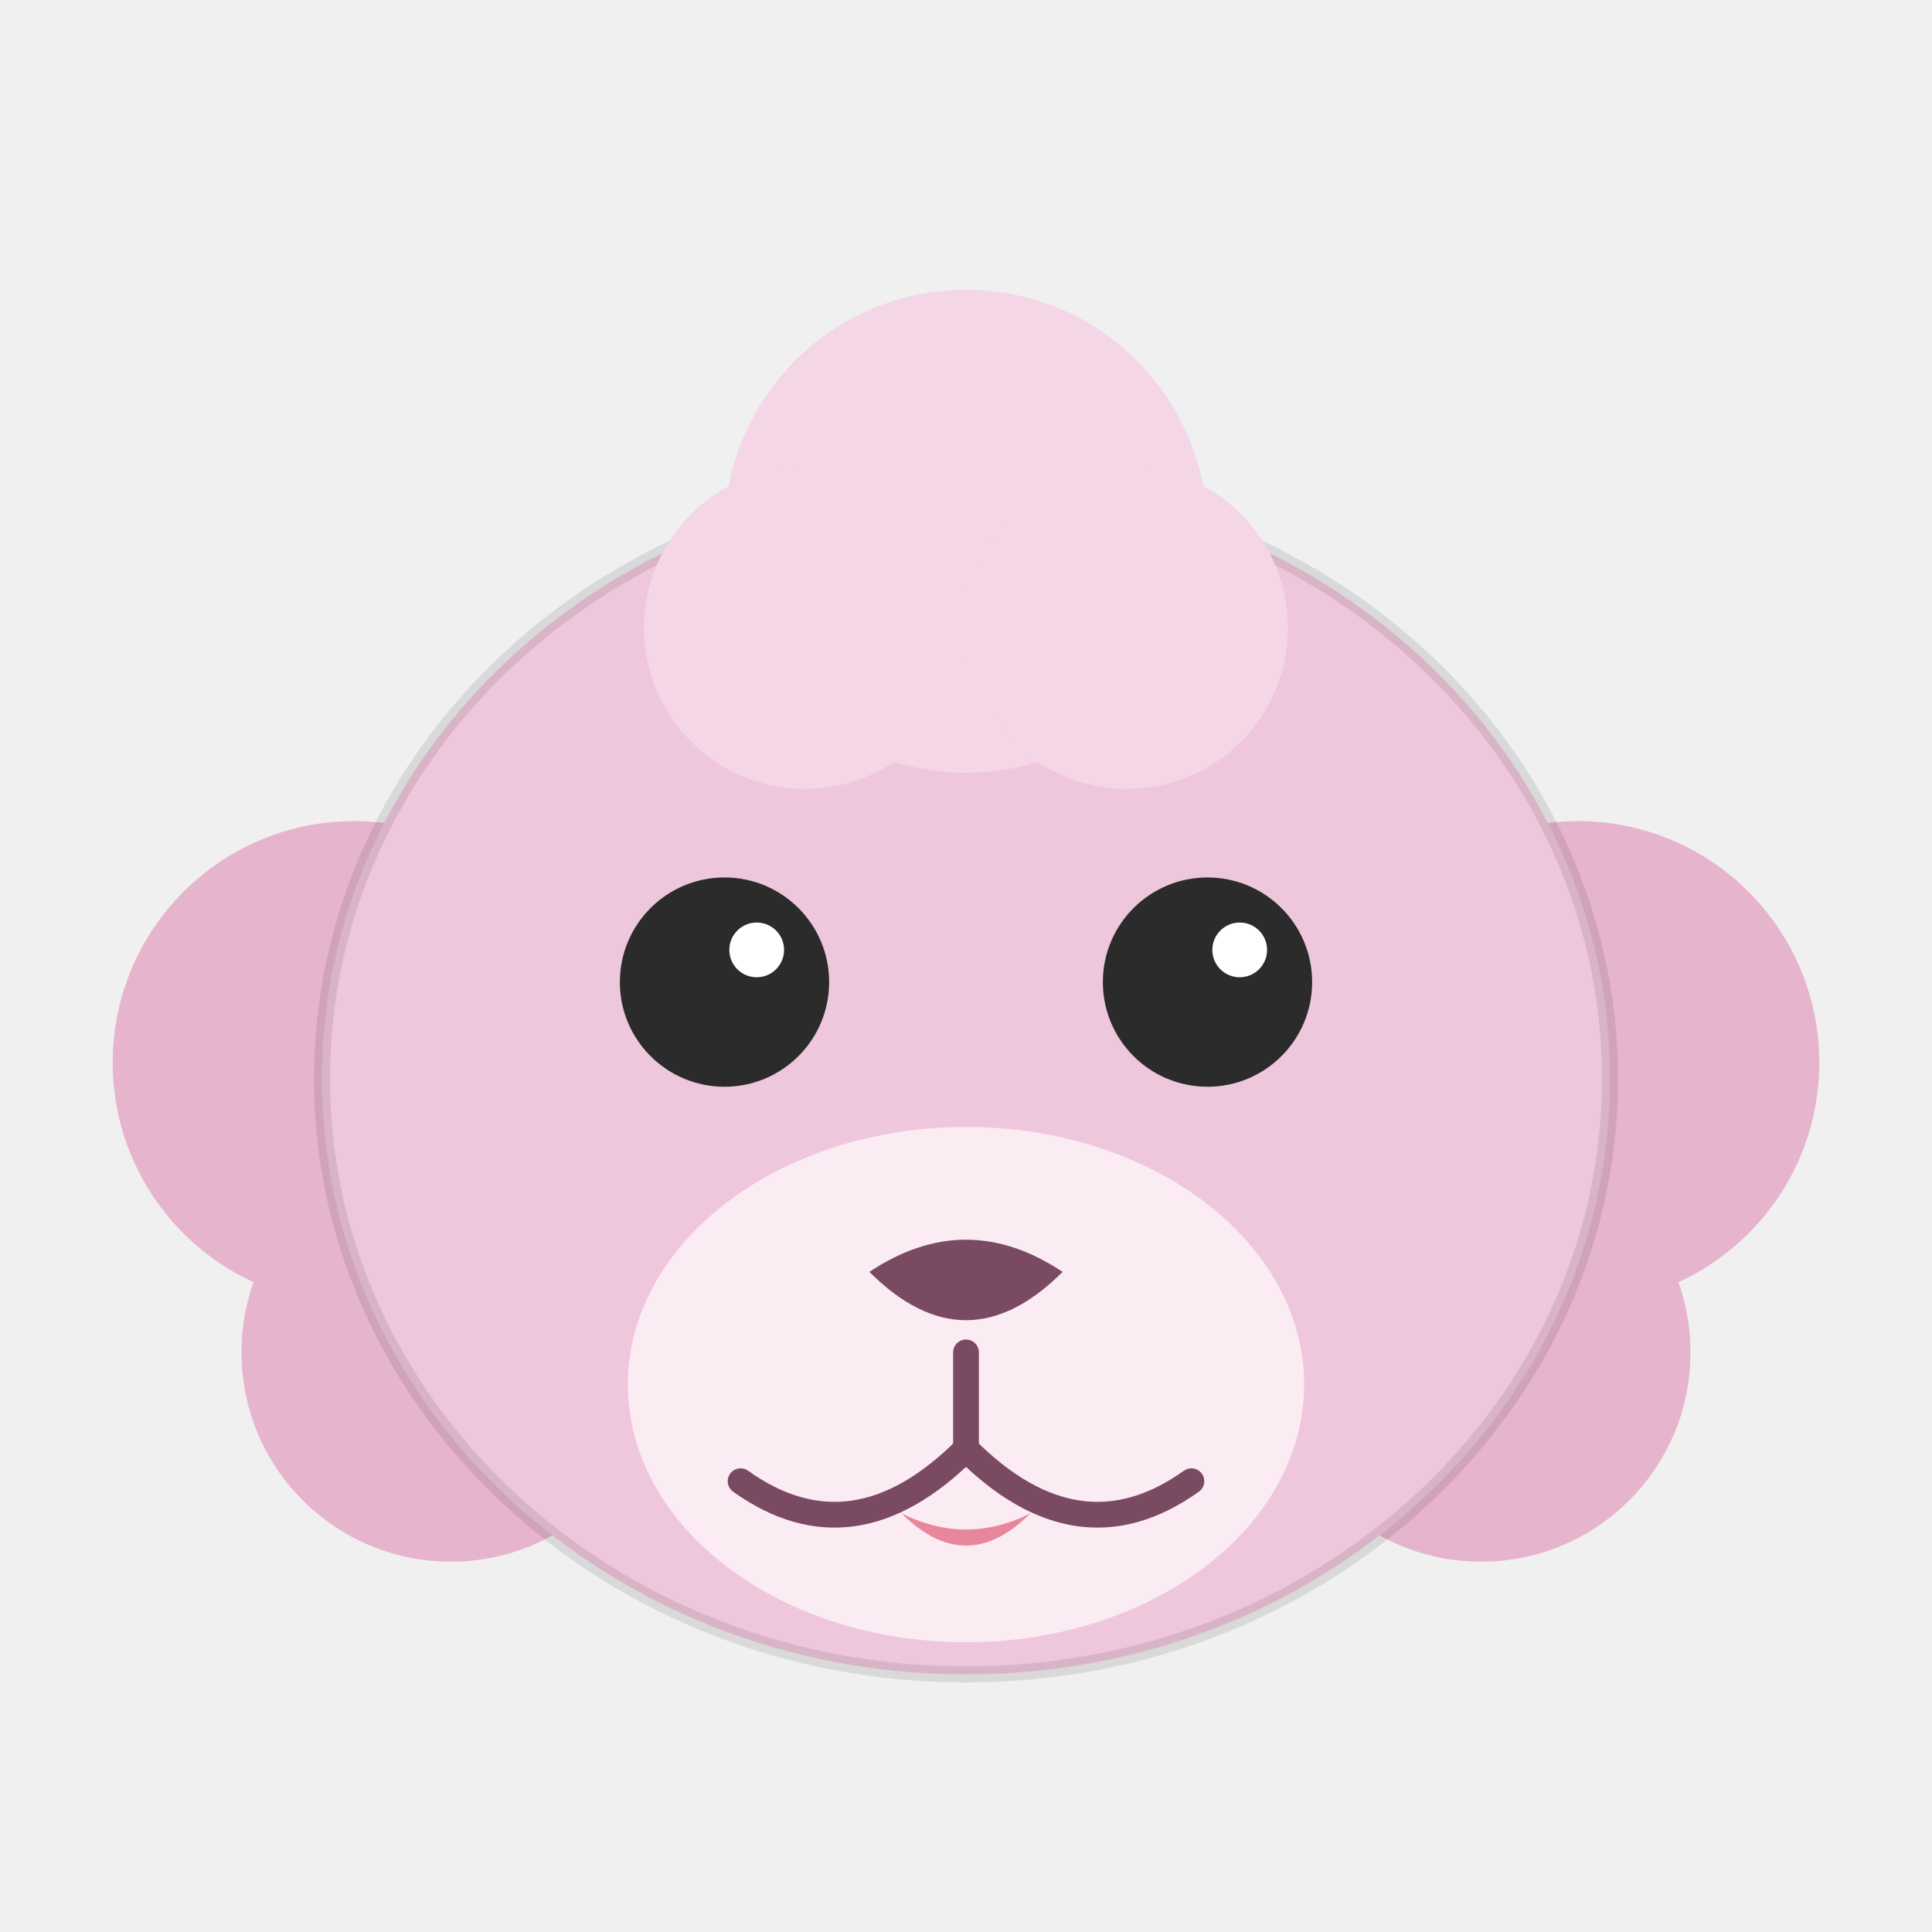
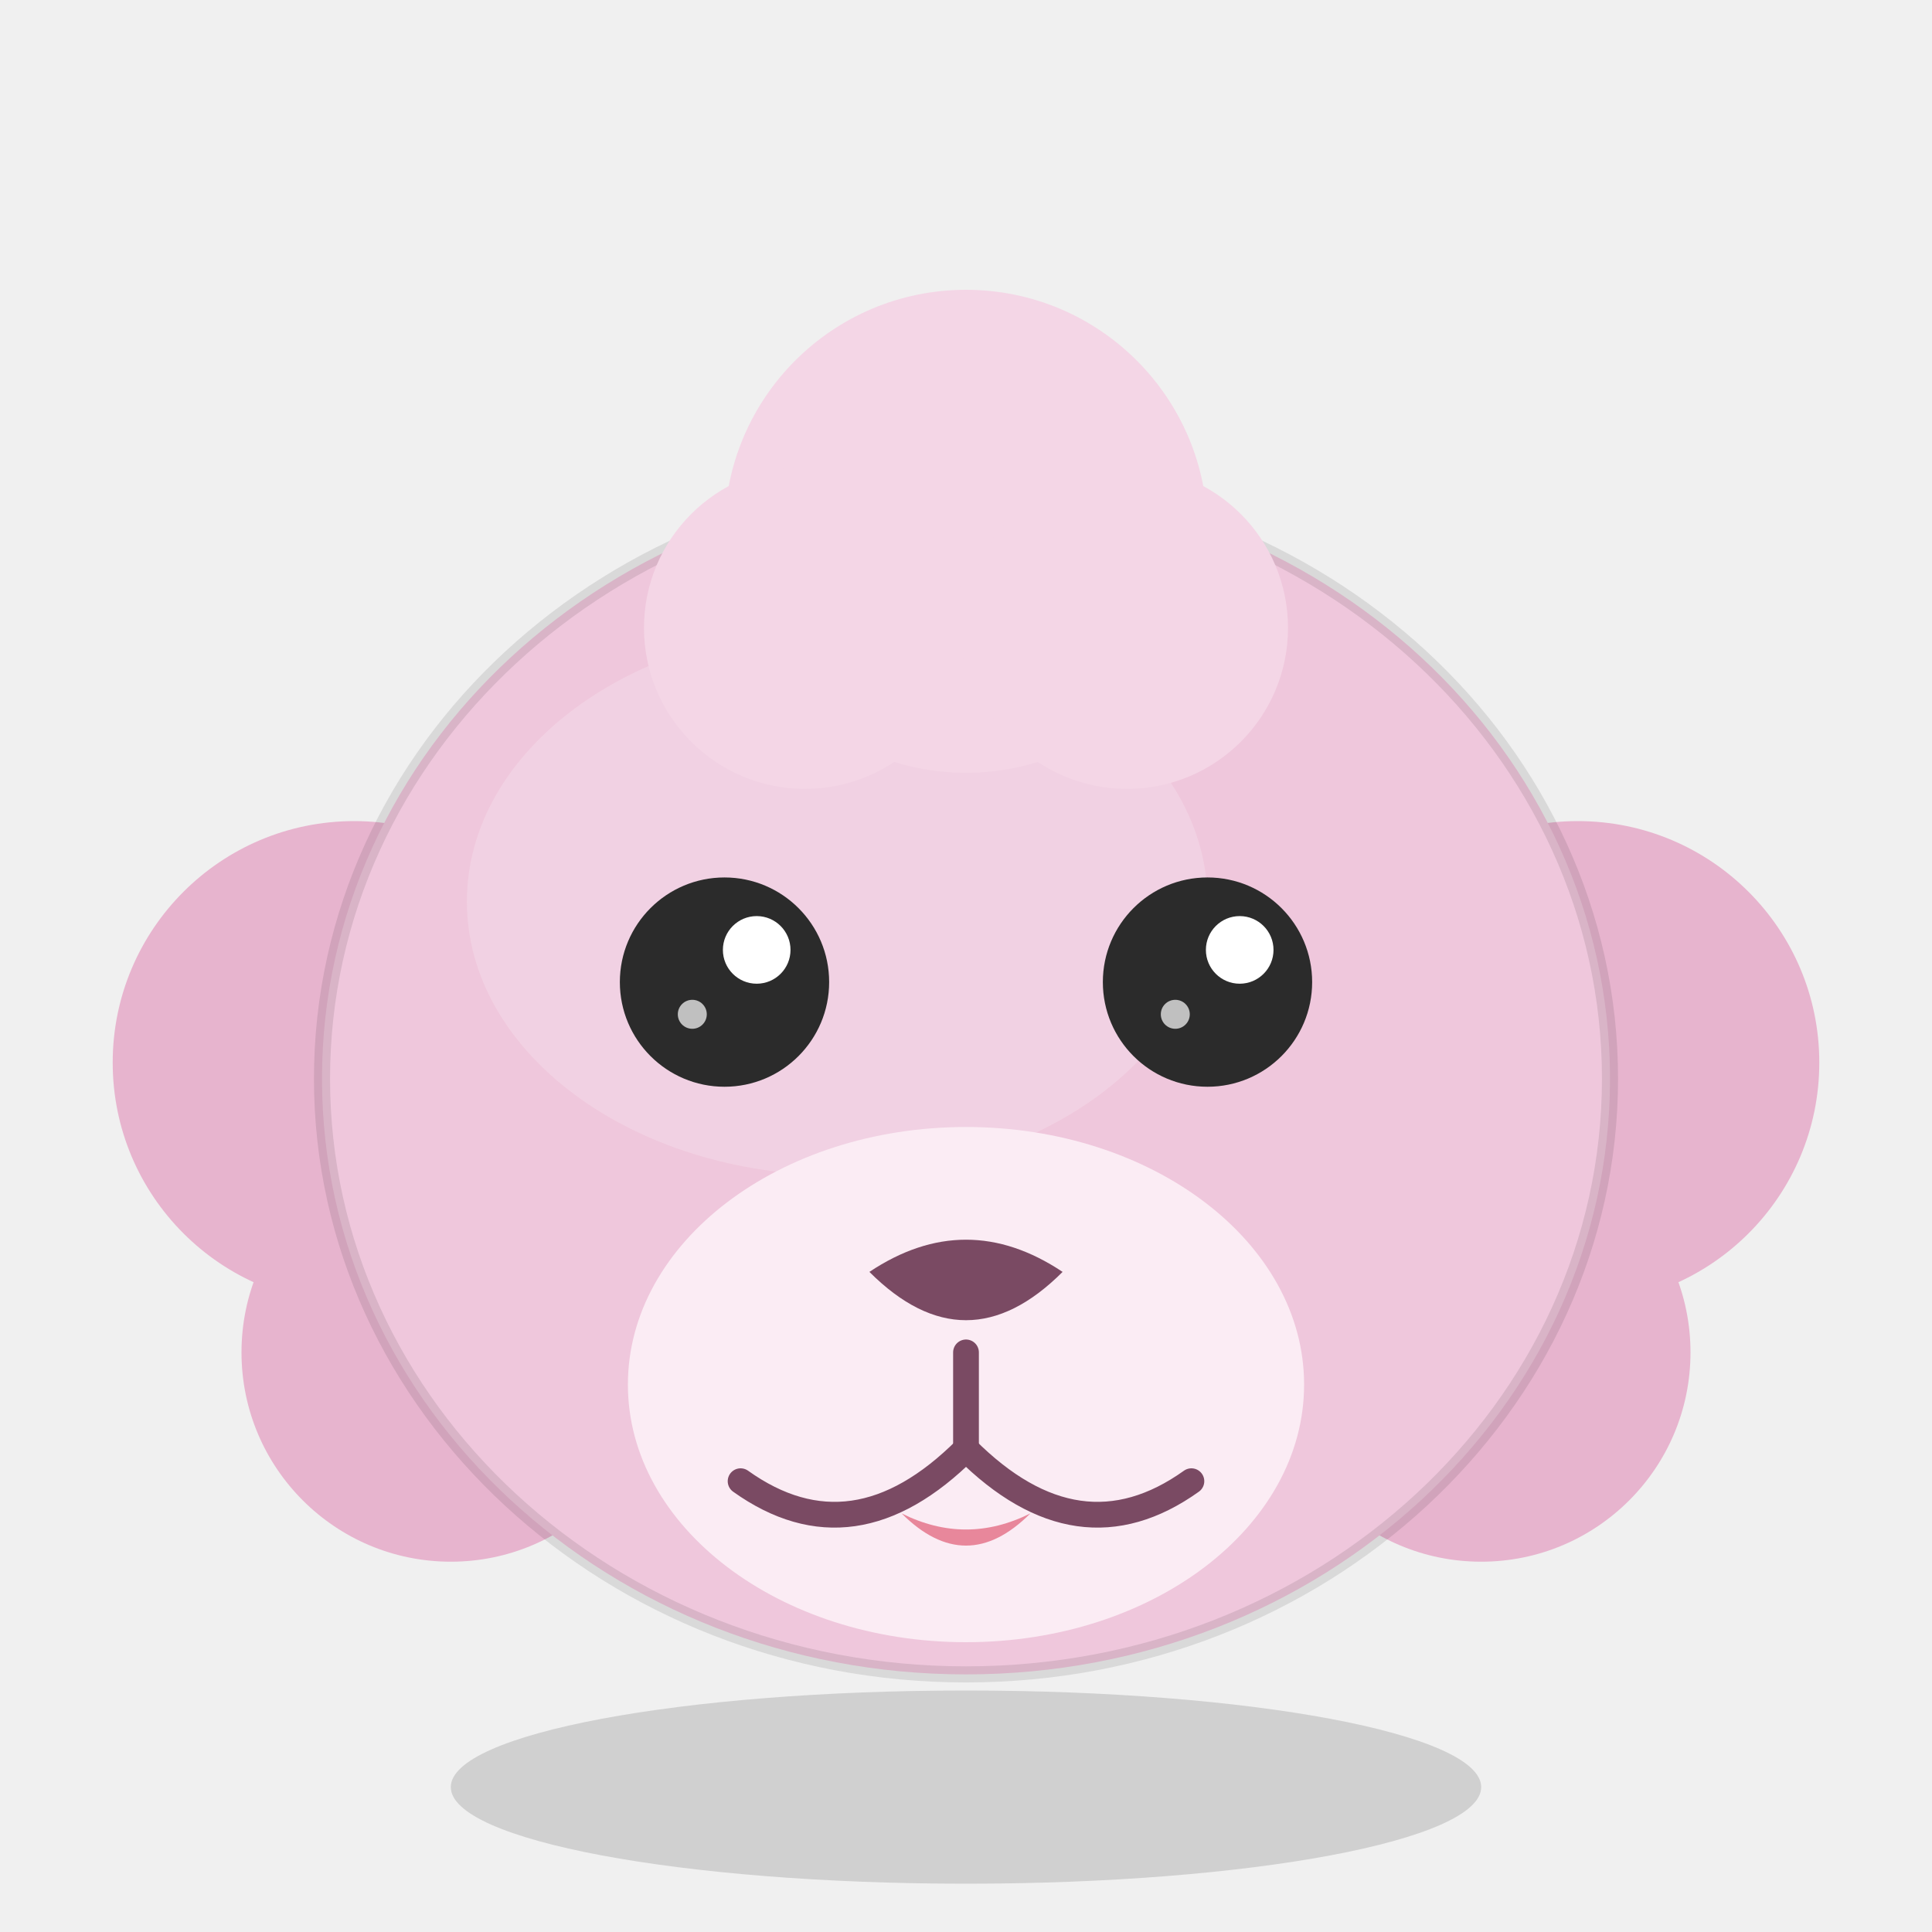
<svg xmlns="http://www.w3.org/2000/svg" viewBox="0 0 240 240" width="240" height="240">
+   <ellipse cx="120" cy="222" rx="64" ry="12" fill="#00000022" />
  <circle cx="44" cy="132" r="30" fill="#E7B4CE" />
  <circle cx="56" cy="168" r="26" fill="#E7B4CE" />
  <circle cx="196" cy="132" r="30" fill="#E7B4CE" />
  <circle cx="184" cy="168" r="26" fill="#E7B4CE" />
  <ellipse cx="120" cy="134" rx="80" ry="74" fill="#EFC7DC" stroke="#00000018" stroke-width="2" />
+   <ellipse cx="104" cy="112" rx="46" ry="34" fill="#F5DEEA" opacity="0.45" />
  <circle cx="120" cy="66" r="30" fill="#F4D6E6" />
  <circle cx="100" cy="78" r="20" fill="#F4D6E6" />
  <circle cx="140" cy="78" r="20" fill="#F4D6E6" />
  <ellipse cx="120" cy="172" rx="42" ry="32" fill="#FBECF4" />
  <circle cx="90" cy="122" r="13" fill="#2B2B2B" />
  <circle cx="150" cy="122" r="13" fill="#2B2B2B" />
-   <circle cx="94" cy="118" r="3.4" fill="#FFFFFF" />
-   <circle cx="154" cy="118" r="3.4" fill="#FFFFFF" />
+   <circle cx="94" cy="118" r="4.2" fill="#FFFFFF" />
+   <circle cx="154" cy="118" r="4.2" fill="#FFFFFF" />
+   <circle cx="86" cy="126" r="1.8" fill="#FFFFFF" opacity="0.7" />
+   <circle cx="146" cy="126" r="1.8" fill="#FFFFFF" opacity="0.7" />
  <path d="M108 158 Q120 170 132 158 Q120 150 108 158 Z" fill="#7A4A63" />
  <path d="M120 168 V180" stroke="#7A4A63" stroke-width="3.2" stroke-linecap="round" />
  <path d="M120 180 Q106 194 92 184" stroke="#7A4A63" stroke-width="3.2" fill="none" stroke-linecap="round" />
  <path d="M120 180 Q134 194 148 184" stroke="#7A4A63" stroke-width="3.2" fill="none" stroke-linecap="round" />
  <path d="M112 188 Q120 196 128 188 Q120 192 112 188 Z" fill="#E8879B" />
</svg>
